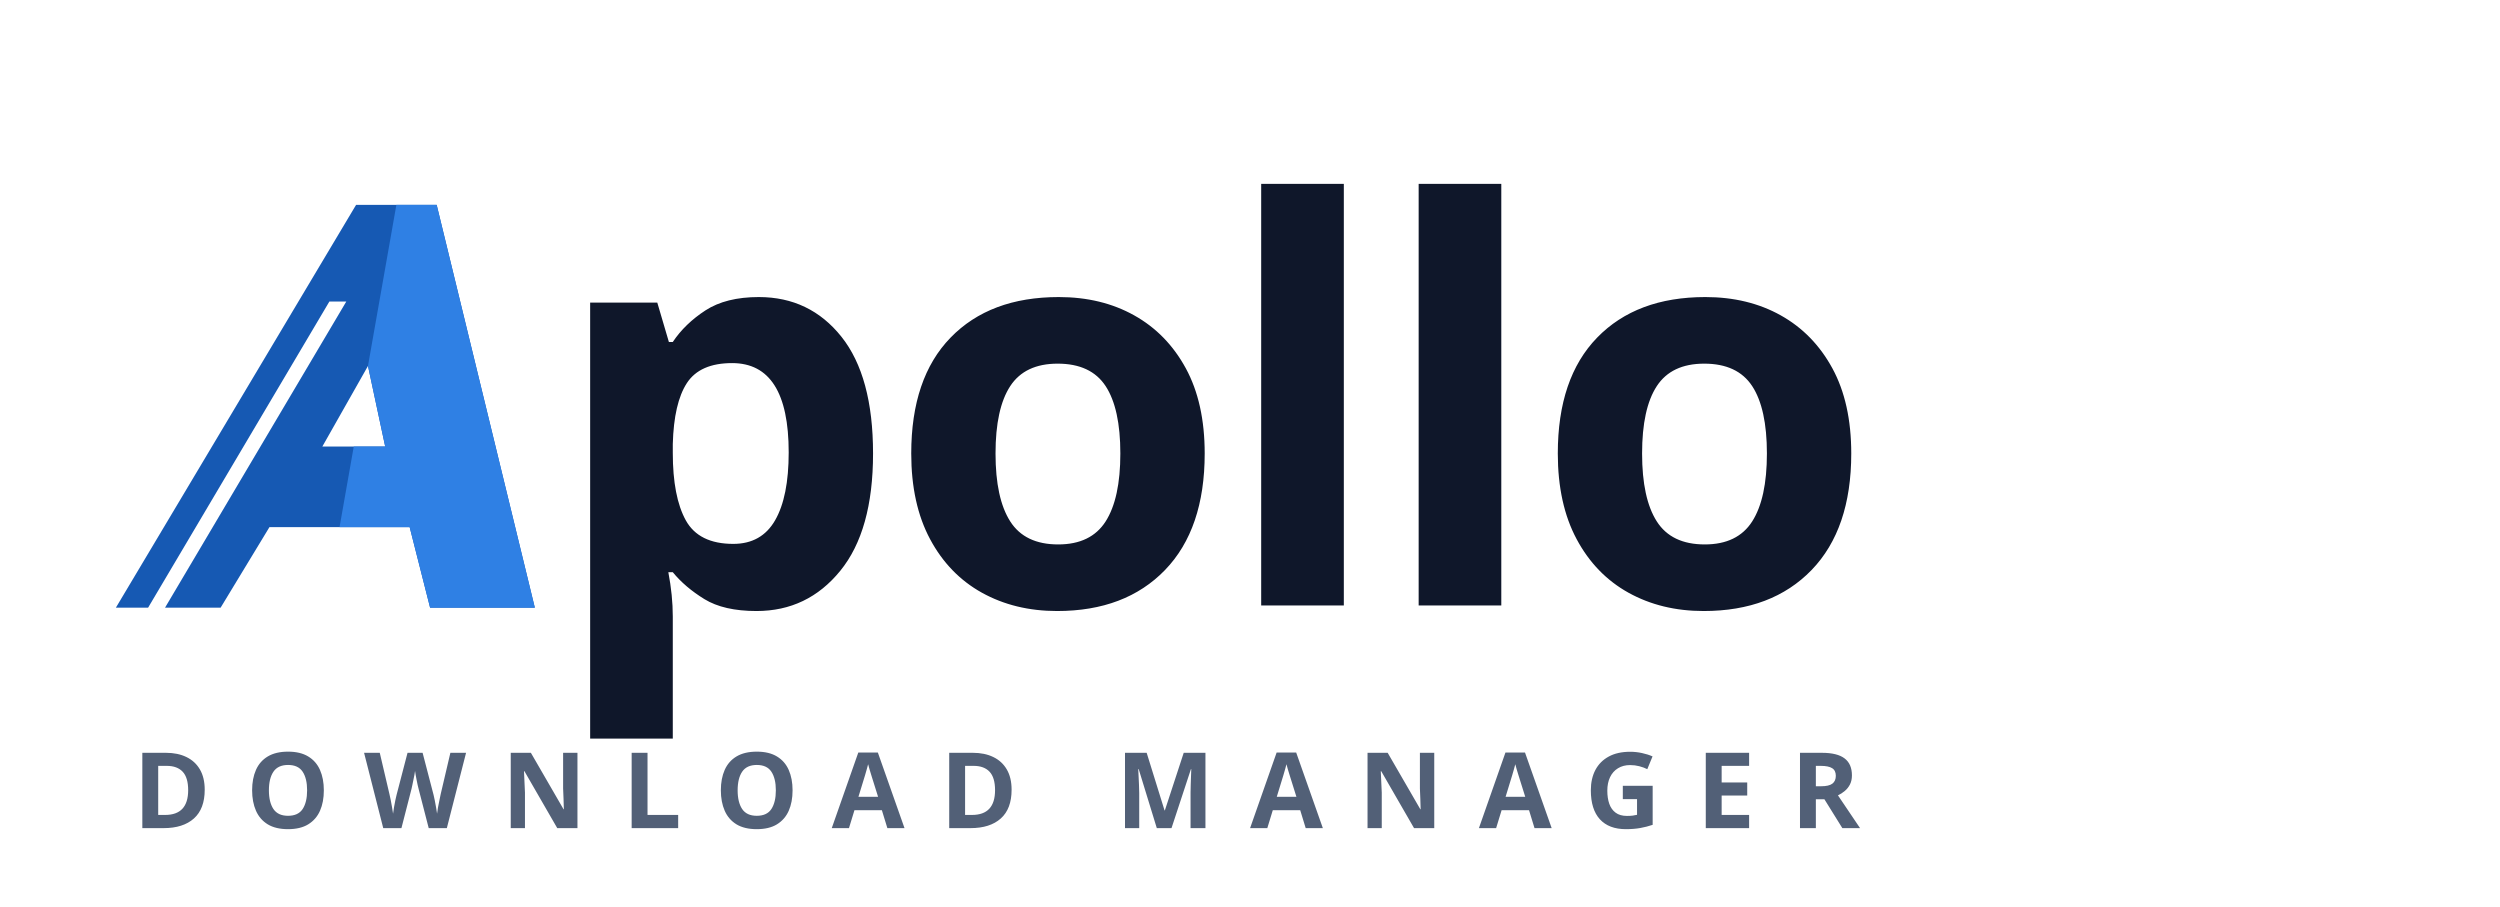
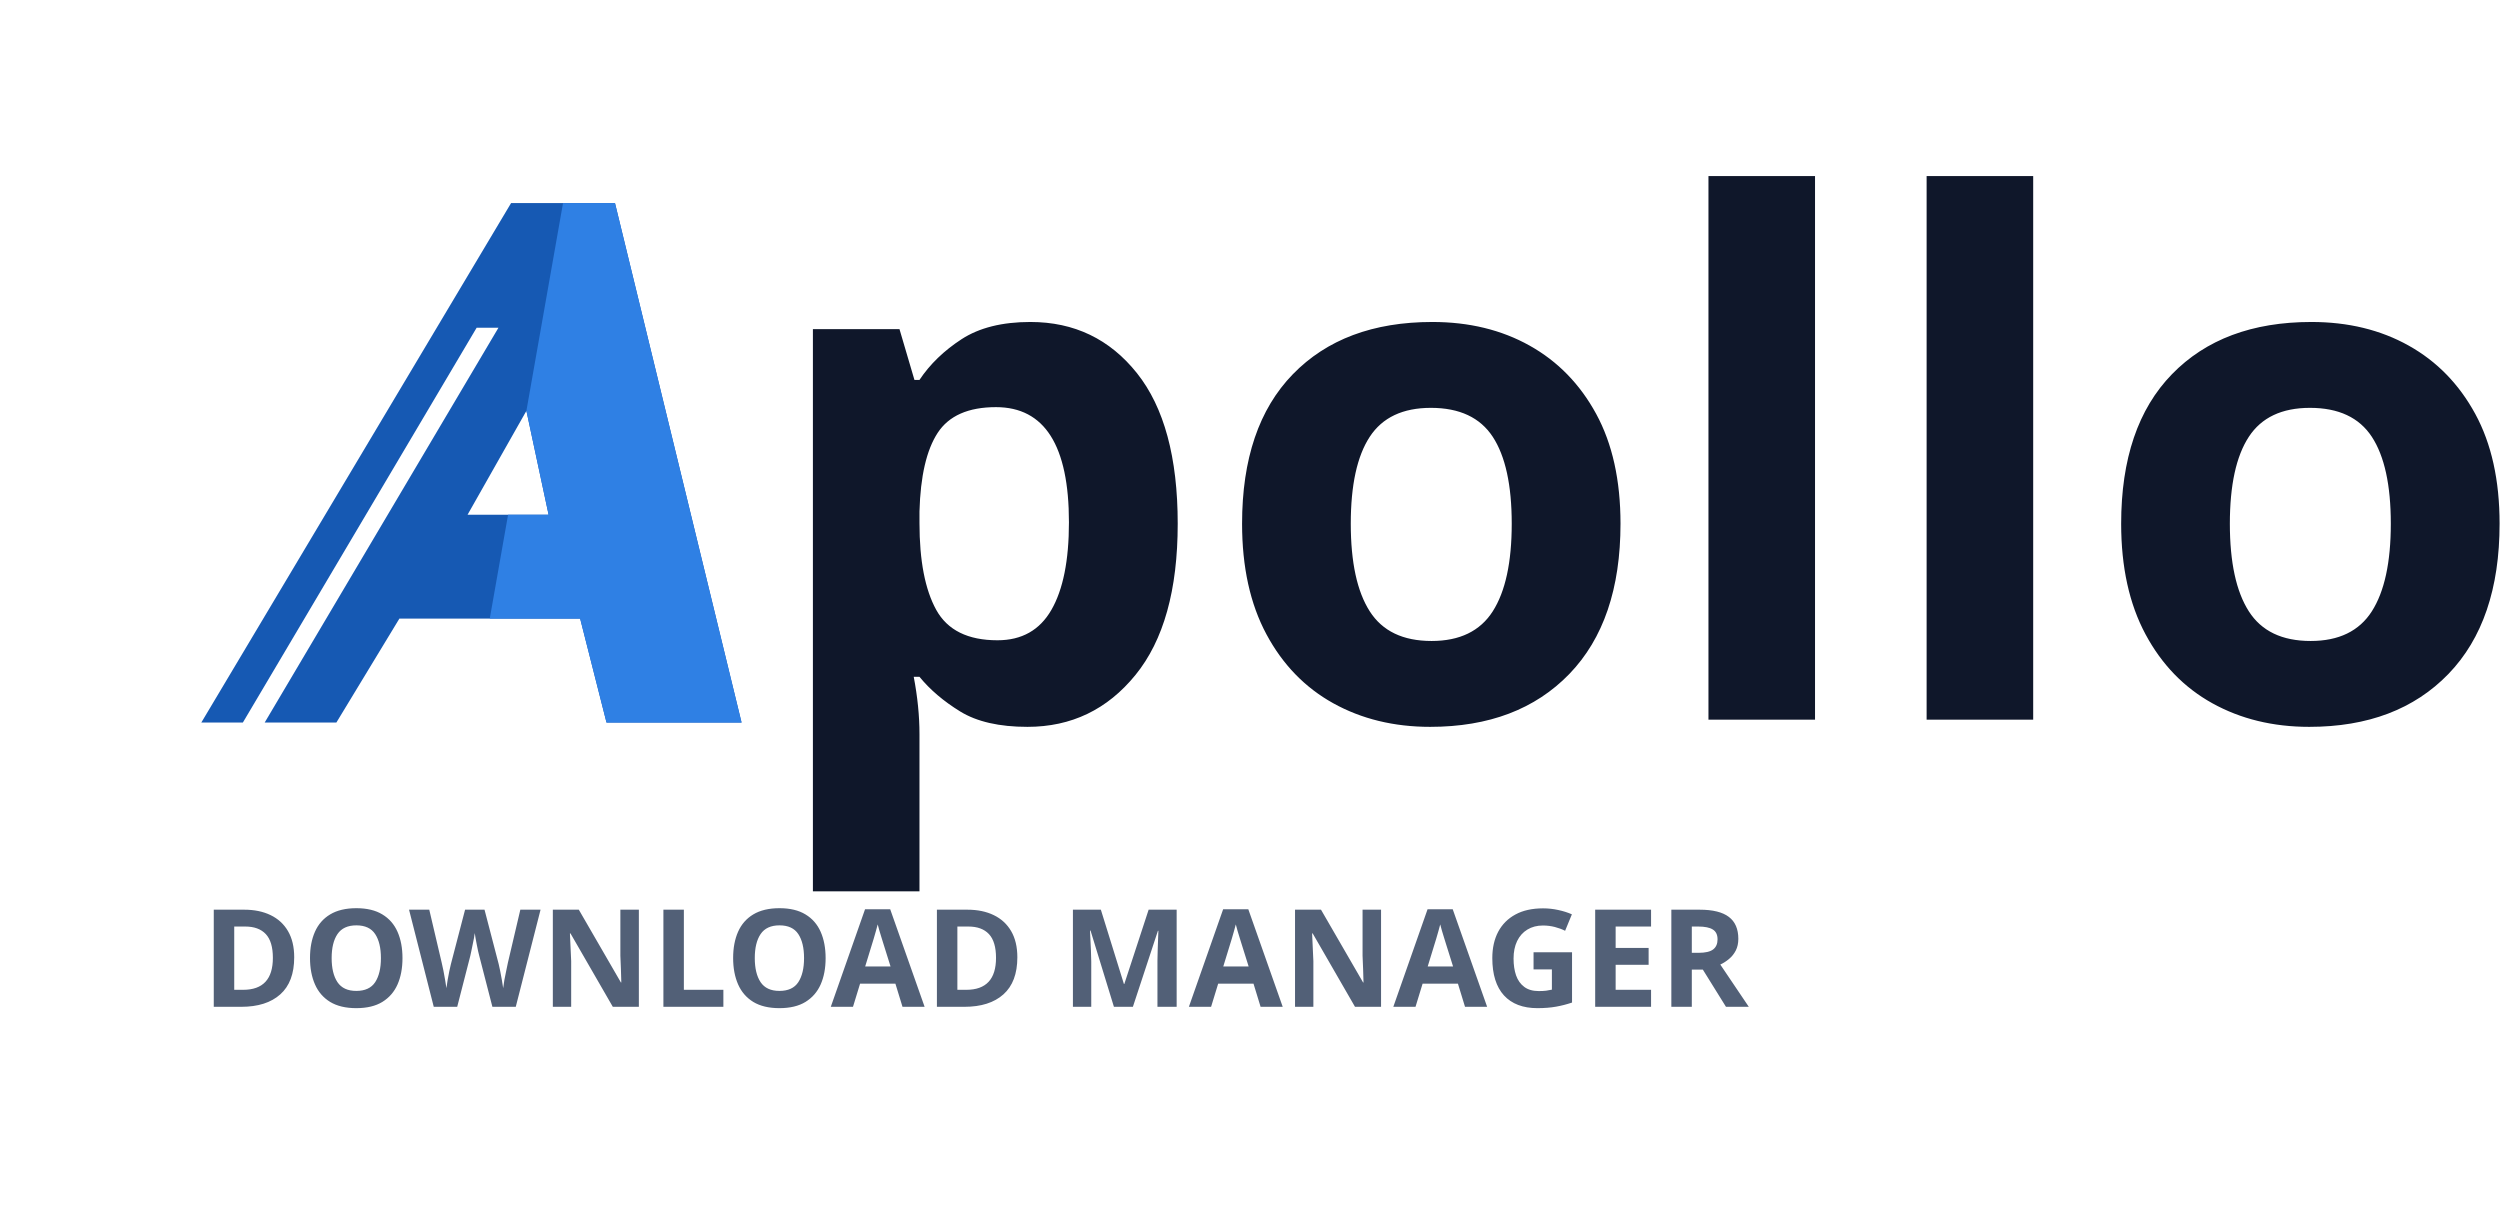
- <svg xmlns="http://www.w3.org/2000/svg" viewBox="0 0 640 232" width="640" height="232">
+ <svg xmlns="http://www.w3.org/2000/svg" viewBox="-10.3 12.4 496.3 239.6" width="496" height="240">
  <defs>
    <clipPath id="front">
      <rect x="64" y="0" width="80" height="128" />
    </clipPath>
  </defs>
  <svg x="16" y="38" width="132" height="132" viewBox="0 0 128 128">
    <g transform="translate(2 2) skewX(-10) translate(19 0)">
      <path fill="#1659B3" fill-rule="evenodd" d="M12 112 L54 12 H74 L116 112 H90 L81.4 92 H46.6 L38 112 Z M64 52 L71.8 72 H56.2 Z M20 112 L51.6 36 L55.8 36 L24.2 112 Z" />
      <path fill="#2F80E4" fill-rule="evenodd" clip-path="url(#front)" d="M12 112 L54 12 H74 L116 112 H90 L81.4 92 H46.6 L38 112 Z M64 52 L71.8 72 H56.2 Z" />
    </g>
  </svg>
-   <text x="140" y="155" fill="#0F172A" font-family="Outfit, sans-serif" font-size="142" font-weight="700" letter-spacing="-3">pollo</text>
-   <text x="34" y="212" fill="#526077" font-family="Outfit, sans-serif" font-size="27" font-weight="600" letter-spacing="9">DOWNLOAD MANAGER</text>
+   <text x="140" y="155" fill="#0F172A" font-family="Outfit, sans-serif" font-size="142" font-weight="700" textLength="306" lengthAdjust="spacing">pollo</text>
+   <text x="29.7" y="212" fill="#526077" font-family="Outfit, sans-serif" font-size="27" font-weight="600" textLength="416.3" lengthAdjust="spacing">DOWNLOAD MANAGER</text>
</svg>
